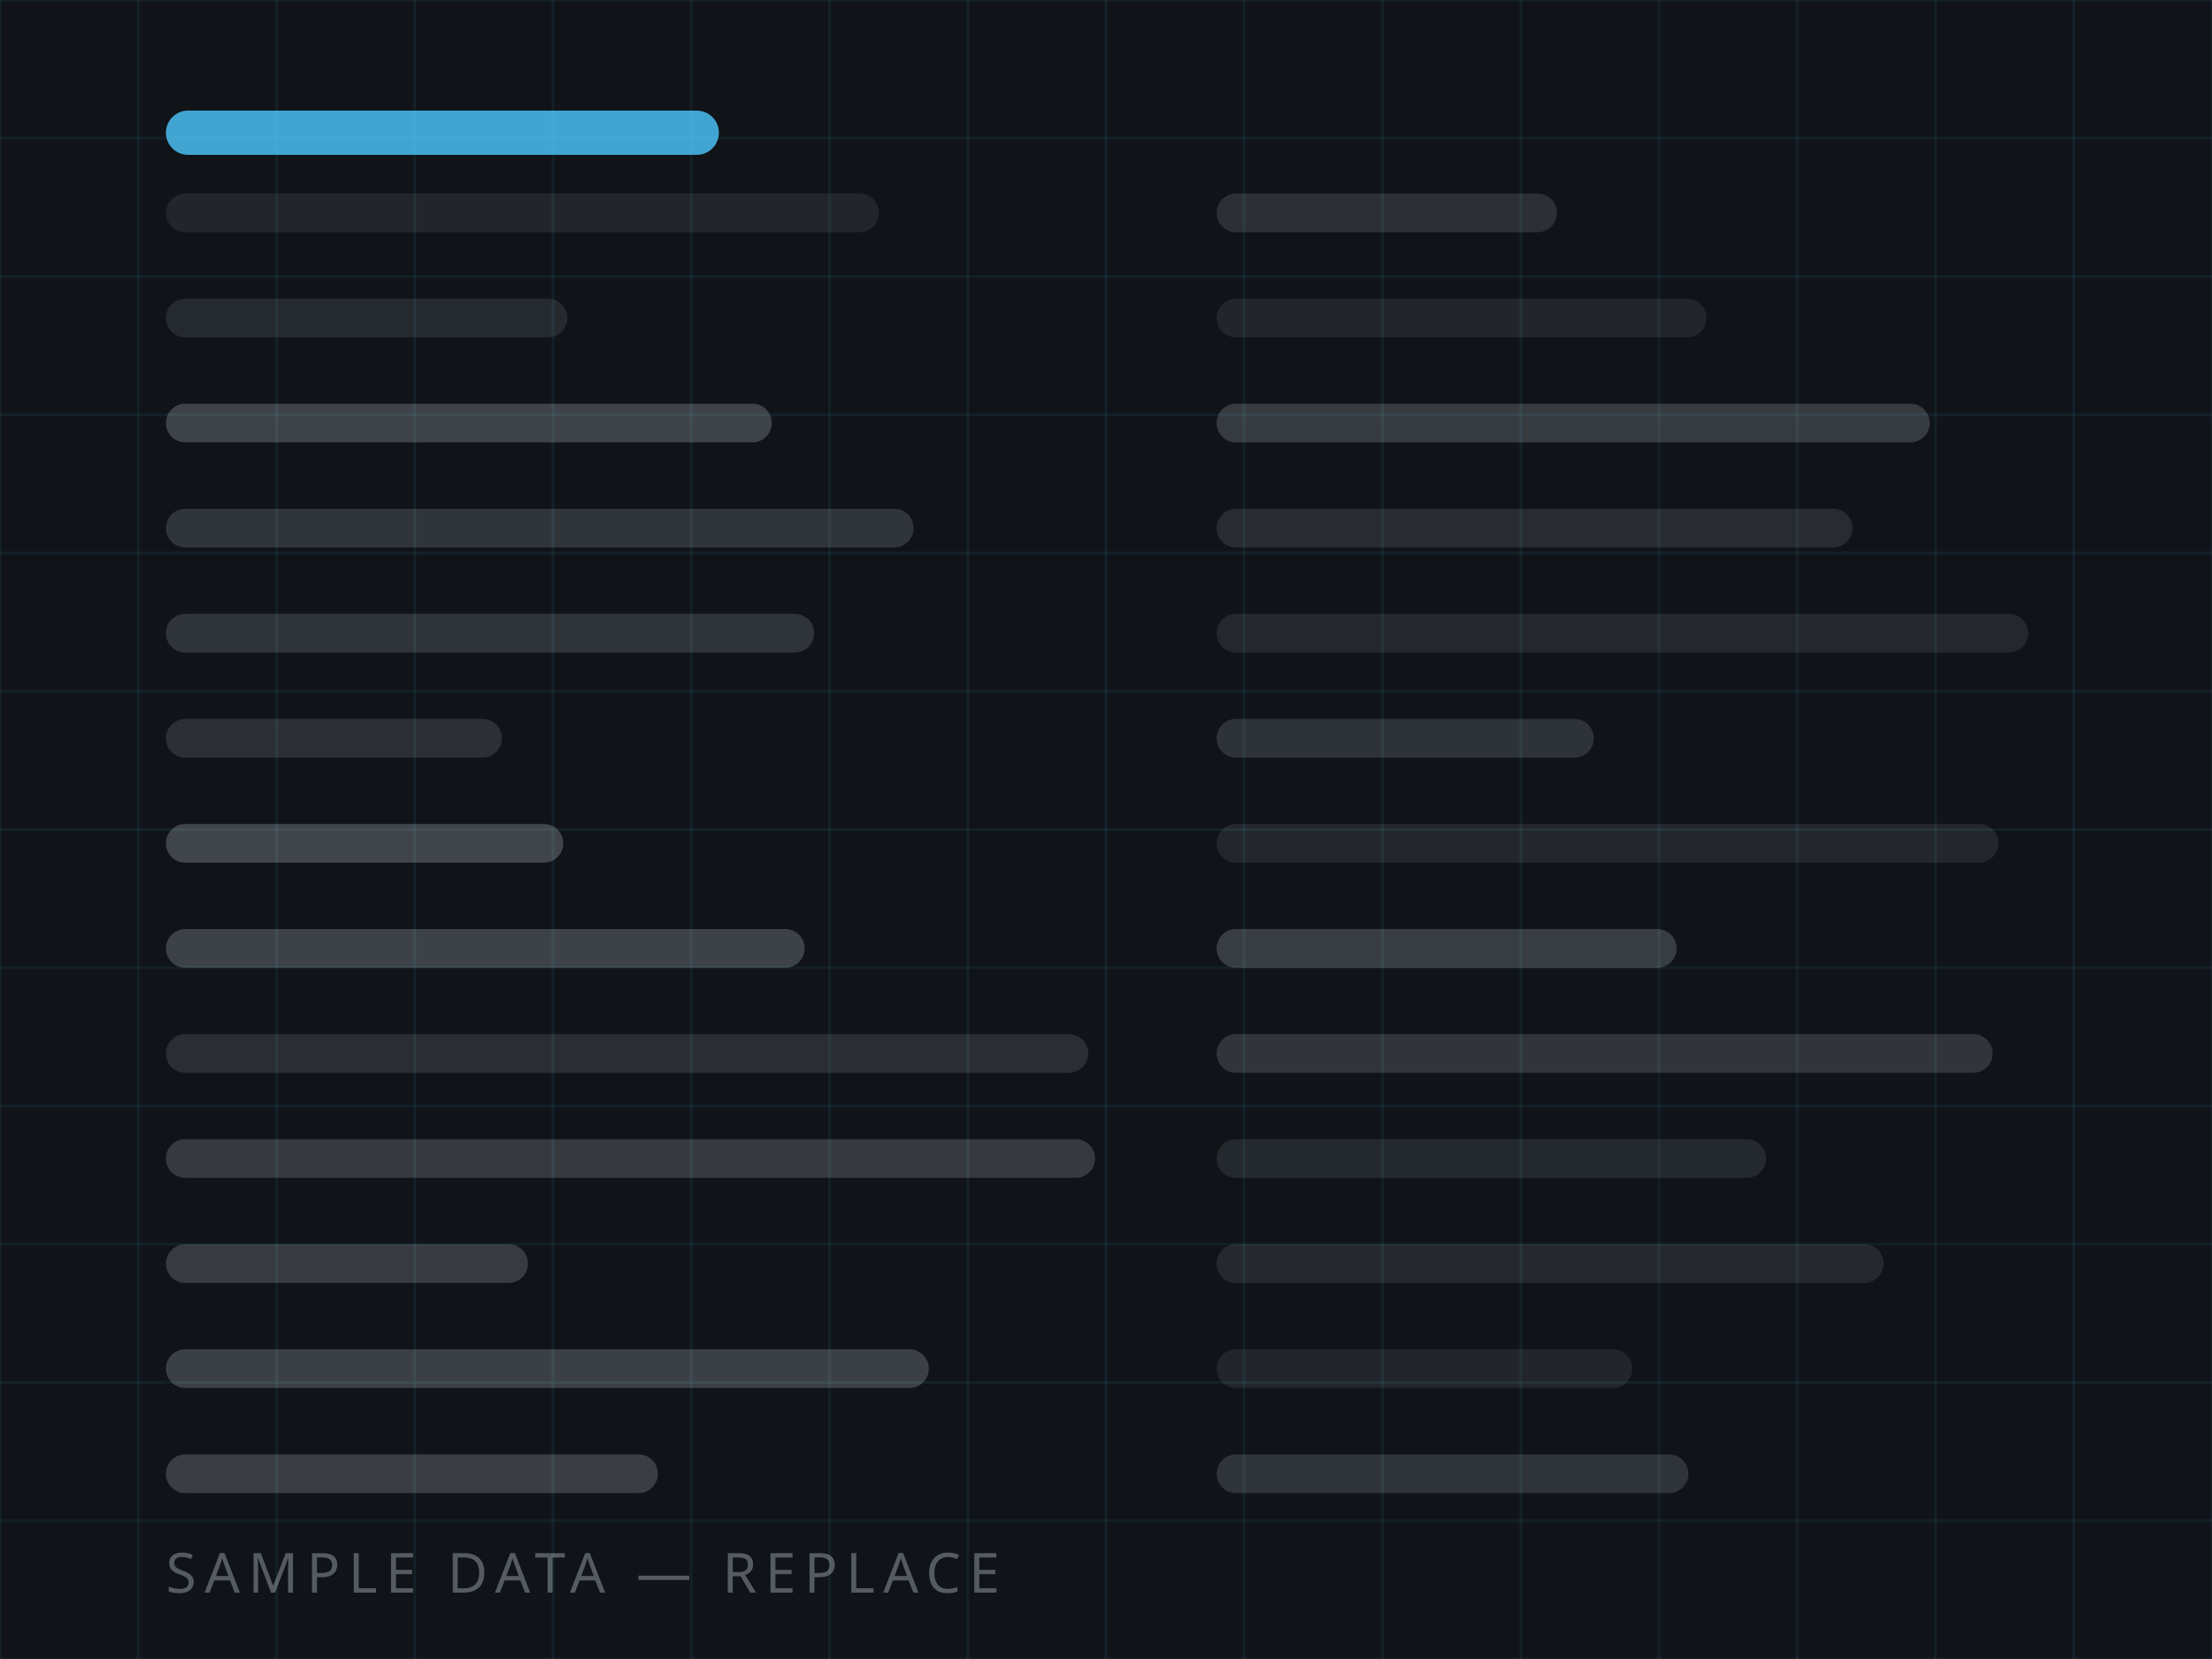
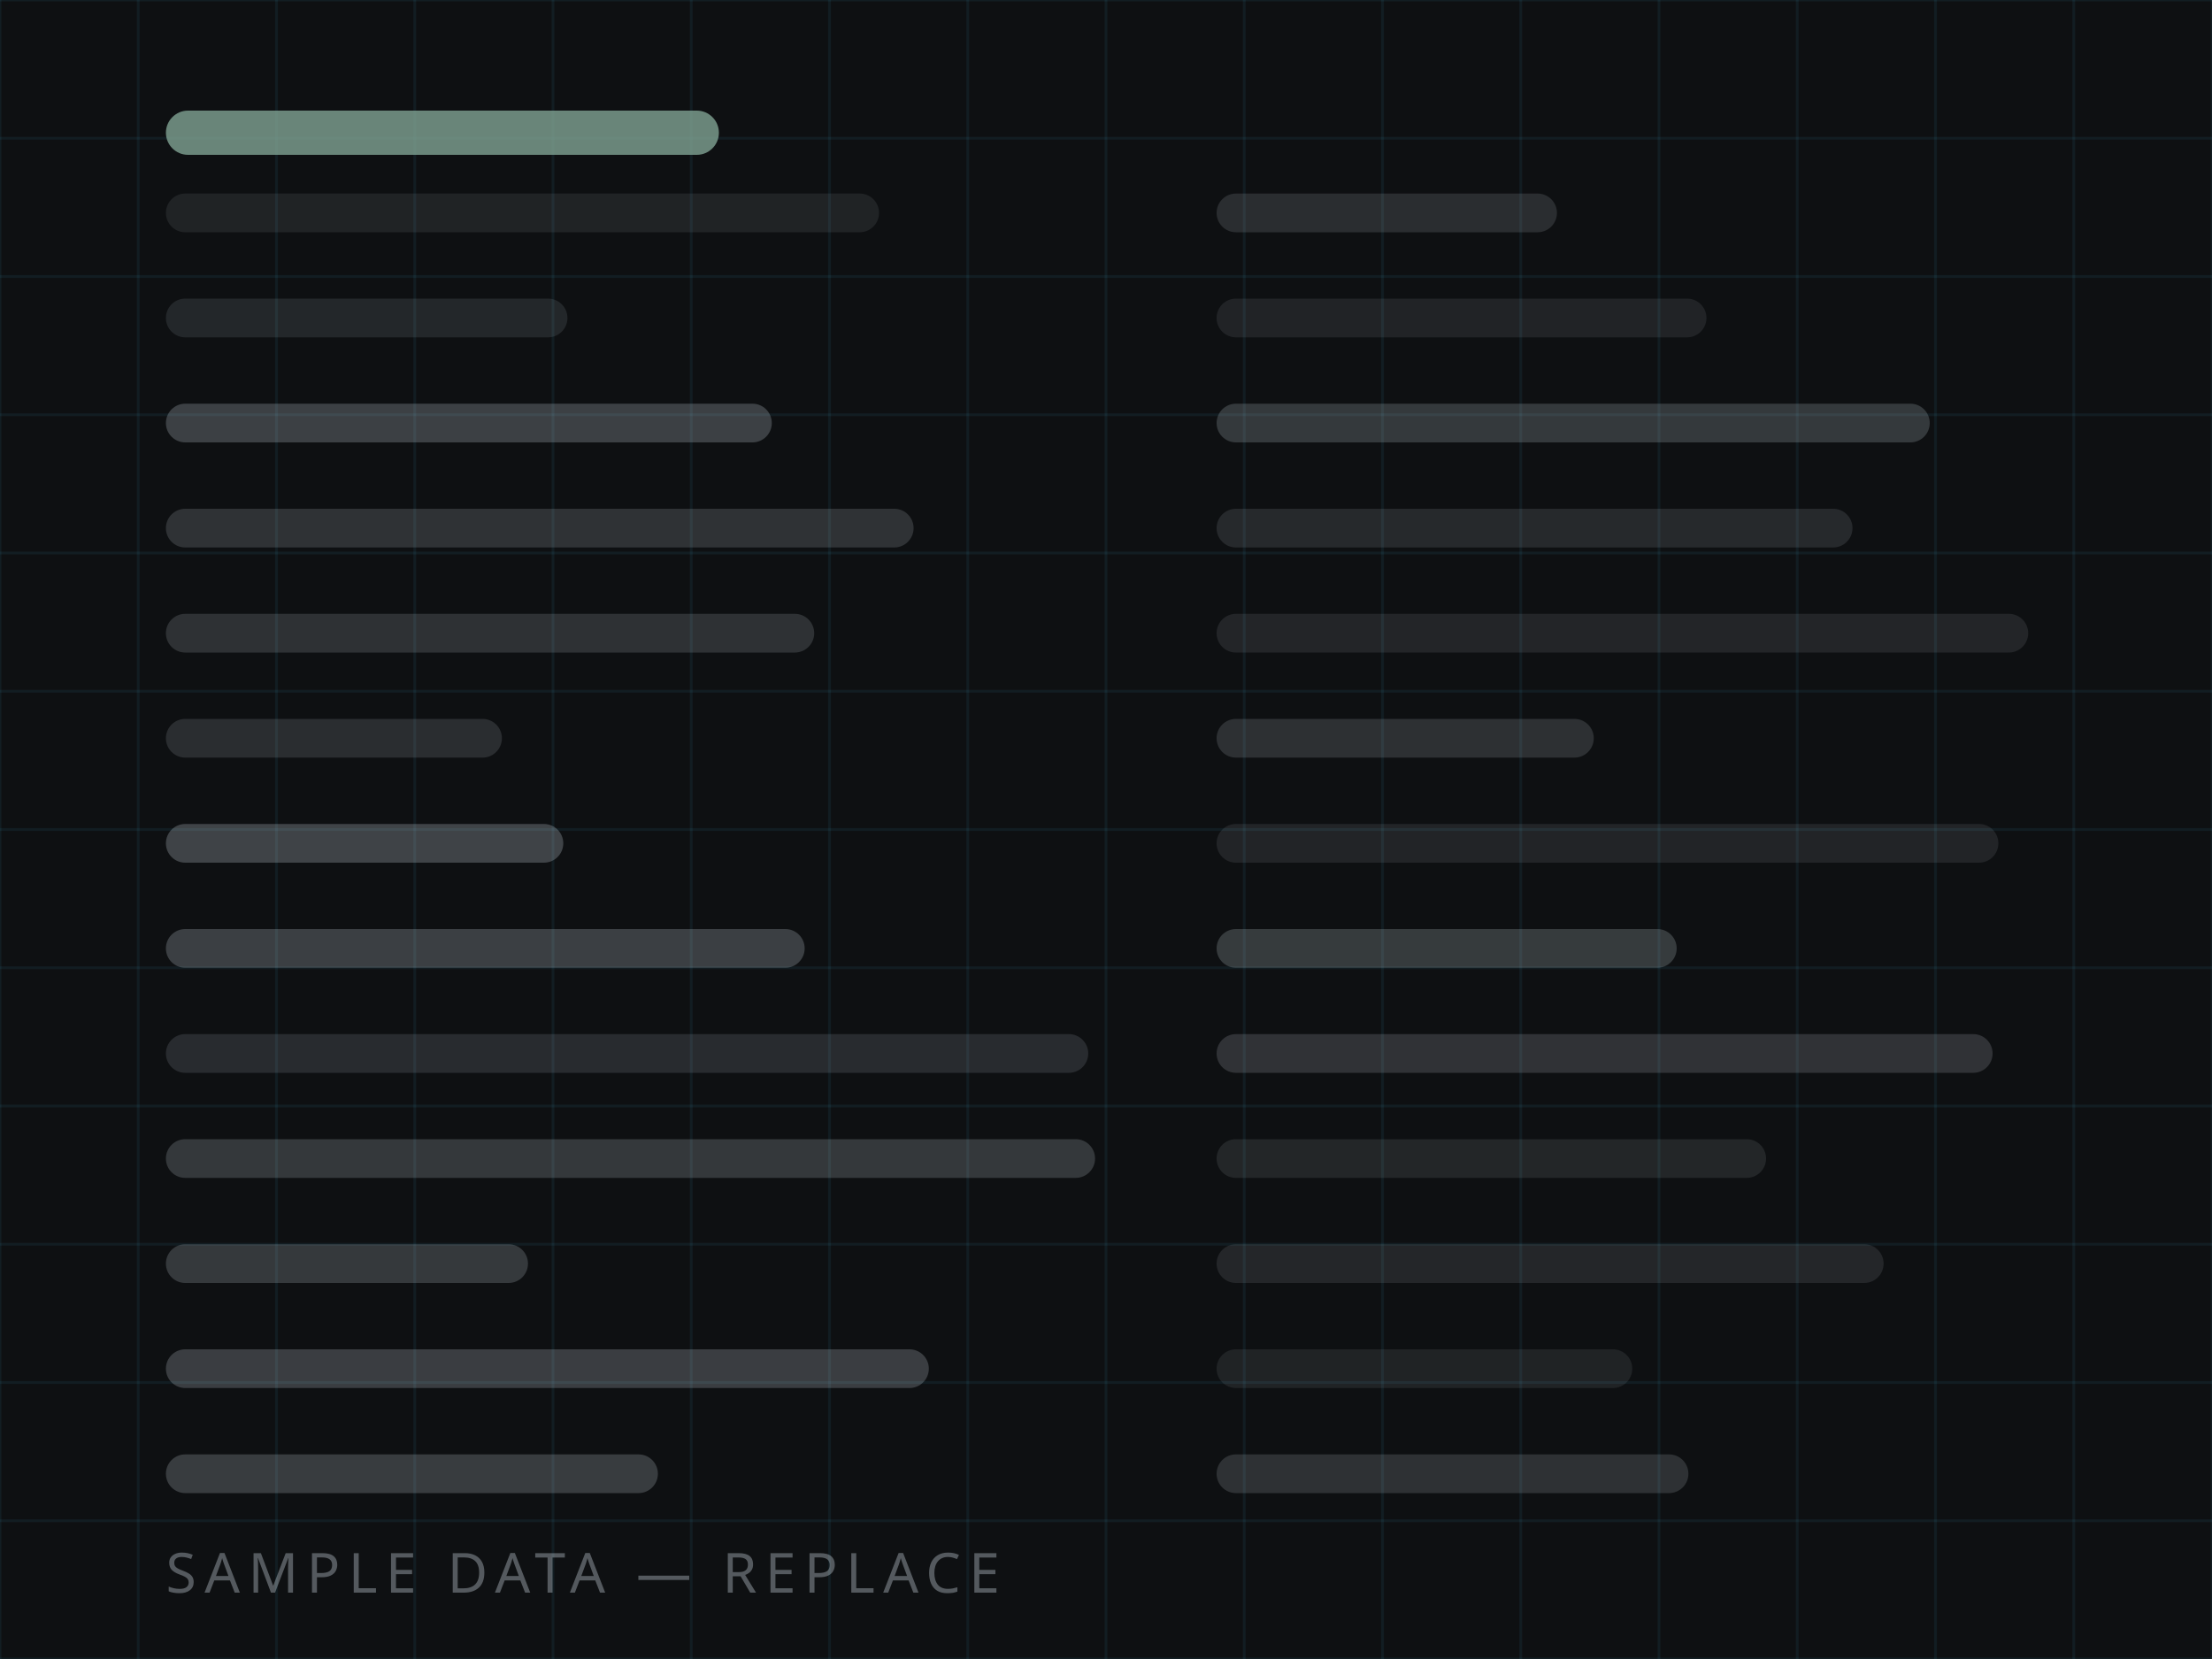
<svg xmlns="http://www.w3.org/2000/svg" viewBox="0 0 800 600" width="800" height="600">
-   <rect width="800" height="600" fill="#101318" />
+   <rect width="800" height="600" fill="#0E1012" />
  <line x1="0" y1="0" x2="0" y2="600" stroke="rgba(79,201,255,0.07)" />
  <line x1="50" y1="0" x2="50" y2="600" stroke="rgba(79,201,255,0.07)" />
  <line x1="100" y1="0" x2="100" y2="600" stroke="rgba(79,201,255,0.07)" />
  <line x1="150" y1="0" x2="150" y2="600" stroke="rgba(79,201,255,0.07)" />
  <line x1="200" y1="0" x2="200" y2="600" stroke="rgba(79,201,255,0.07)" />
  <line x1="250" y1="0" x2="250" y2="600" stroke="rgba(79,201,255,0.07)" />
  <line x1="300" y1="0" x2="300" y2="600" stroke="rgba(79,201,255,0.07)" />
  <line x1="350" y1="0" x2="350" y2="600" stroke="rgba(79,201,255,0.07)" />
  <line x1="400" y1="0" x2="400" y2="600" stroke="rgba(79,201,255,0.07)" />
  <line x1="450" y1="0" x2="450" y2="600" stroke="rgba(79,201,255,0.07)" />
  <line x1="500" y1="0" x2="500" y2="600" stroke="rgba(79,201,255,0.07)" />
  <line x1="550" y1="0" x2="550" y2="600" stroke="rgba(79,201,255,0.07)" />
  <line x1="600" y1="0" x2="600" y2="600" stroke="rgba(79,201,255,0.07)" />
  <line x1="650" y1="0" x2="650" y2="600" stroke="rgba(79,201,255,0.07)" />
  <line x1="700" y1="0" x2="700" y2="600" stroke="rgba(79,201,255,0.07)" />
  <line x1="750" y1="0" x2="750" y2="600" stroke="rgba(79,201,255,0.07)" />
  <line x1="800" y1="0" x2="800" y2="600" stroke="rgba(79,201,255,0.07)" />
  <line x1="0" y1="0" x2="800" y2="0" stroke="rgba(79,201,255,0.07)" />
  <line x1="0" y1="50" x2="800" y2="50" stroke="rgba(79,201,255,0.07)" />
  <line x1="0" y1="100" x2="800" y2="100" stroke="rgba(79,201,255,0.07)" />
  <line x1="0" y1="150" x2="800" y2="150" stroke="rgba(79,201,255,0.07)" />
  <line x1="0" y1="200" x2="800" y2="200" stroke="rgba(79,201,255,0.07)" />
  <line x1="0" y1="250" x2="800" y2="250" stroke="rgba(79,201,255,0.07)" />
  <line x1="0" y1="300" x2="800" y2="300" stroke="rgba(79,201,255,0.07)" />
  <line x1="0" y1="350" x2="800" y2="350" stroke="rgba(79,201,255,0.07)" />
  <line x1="0" y1="400" x2="800" y2="400" stroke="rgba(79,201,255,0.07)" />
  <line x1="0" y1="450" x2="800" y2="450" stroke="rgba(79,201,255,0.07)" />
  <line x1="0" y1="500" x2="800" y2="500" stroke="rgba(79,201,255,0.07)" />
  <line x1="0" y1="550" x2="800" y2="550" stroke="rgba(79,201,255,0.07)" />
  <line x1="0" y1="600" x2="800" y2="600" stroke="rgba(79,201,255,0.07)" />
  <rect x="60" y="70" width="257.92" height="14" rx="7" fill="rgba(215,226,234,0.092)" />
  <rect x="440" y="70" width="123.089" height="14" rx="7" fill="rgba(215,226,234,0.139)" />
  <rect x="60" y="108" width="145.222" height="14" rx="7" fill="rgba(215,226,234,0.111)" />
  <rect x="440" y="108" width="177.161" height="14" rx="7" fill="rgba(215,226,234,0.094)" />
  <rect x="60" y="146" width="219.133" height="14" rx="7" fill="rgba(215,226,234,0.231)" />
  <rect x="440" y="146" width="257.917" height="14" rx="7" fill="rgba(215,226,234,0.194)" />
  <rect x="60" y="184" width="270.412" height="14" rx="7" fill="rgba(215,226,234,0.166)" />
  <rect x="440" y="184" width="229.979" height="14" rx="7" fill="rgba(215,226,234,0.123)" />
  <rect x="60" y="222" width="234.467" height="14" rx="7" fill="rgba(215,226,234,0.159)" />
  <rect x="440" y="222" width="293.53" height="14" rx="7" fill="rgba(215,226,234,0.104)" />
  <rect x="60" y="260" width="121.521" height="14" rx="7" fill="rgba(215,226,234,0.139)" />
  <rect x="440" y="260" width="136.407" height="14" rx="7" fill="rgba(215,226,234,0.157)" />
  <rect x="60" y="298" width="143.721" height="14" rx="7" fill="rgba(215,226,234,0.244)" />
  <rect x="440" y="298" width="282.736" height="14" rx="7" fill="rgba(215,226,234,0.098)" />
  <rect x="60" y="336" width="231.016" height="14" rx="7" fill="rgba(215,226,234,0.226)" />
  <rect x="440" y="336" width="166.392" height="14" rx="7" fill="rgba(215,226,234,0.203)" />
  <rect x="60" y="374" width="333.577" height="14" rx="7" fill="rgba(215,226,234,0.132)" />
  <rect x="440" y="374" width="280.647" height="14" rx="7" fill="rgba(215,226,234,0.167)" />
  <rect x="60" y="412" width="336.046" height="14" rx="7" fill="rgba(215,226,234,0.19)" />
  <rect x="440" y="412" width="198.723" height="14" rx="7" fill="rgba(215,226,234,0.106)" />
  <rect x="60" y="450" width="130.949" height="14" rx="7" fill="rgba(215,226,234,0.198)" />
  <rect x="440" y="450" width="241.232" height="14" rx="7" fill="rgba(215,226,234,0.108)" />
  <rect x="60" y="488" width="275.923" height="14" rx="7" fill="rgba(215,226,234,0.219)" />
  <rect x="440" y="488" width="150.331" height="14" rx="7" fill="rgba(215,226,234,0.091)" />
  <rect x="60" y="526" width="177.938" height="14" rx="7" fill="rgba(215,226,234,0.21)" />
  <rect x="440" y="526" width="170.634" height="14" rx="7" fill="rgba(215,226,234,0.16)" />
-   <rect x="60" y="40" width="200" height="16" rx="8" fill="#4FC9FF" opacity="0.8" />
+   <rect x="60" y="40" width="200" height="16" rx="8" fill="#7FA292" opacity="0.8" />
  <text x="60" y="576" font-family="Kanit,sans-serif" font-size="20" fill="rgba(215,226,234,0.35)" letter-spacing="3">SAMPLE DATA — REPLACE</text>
</svg>
